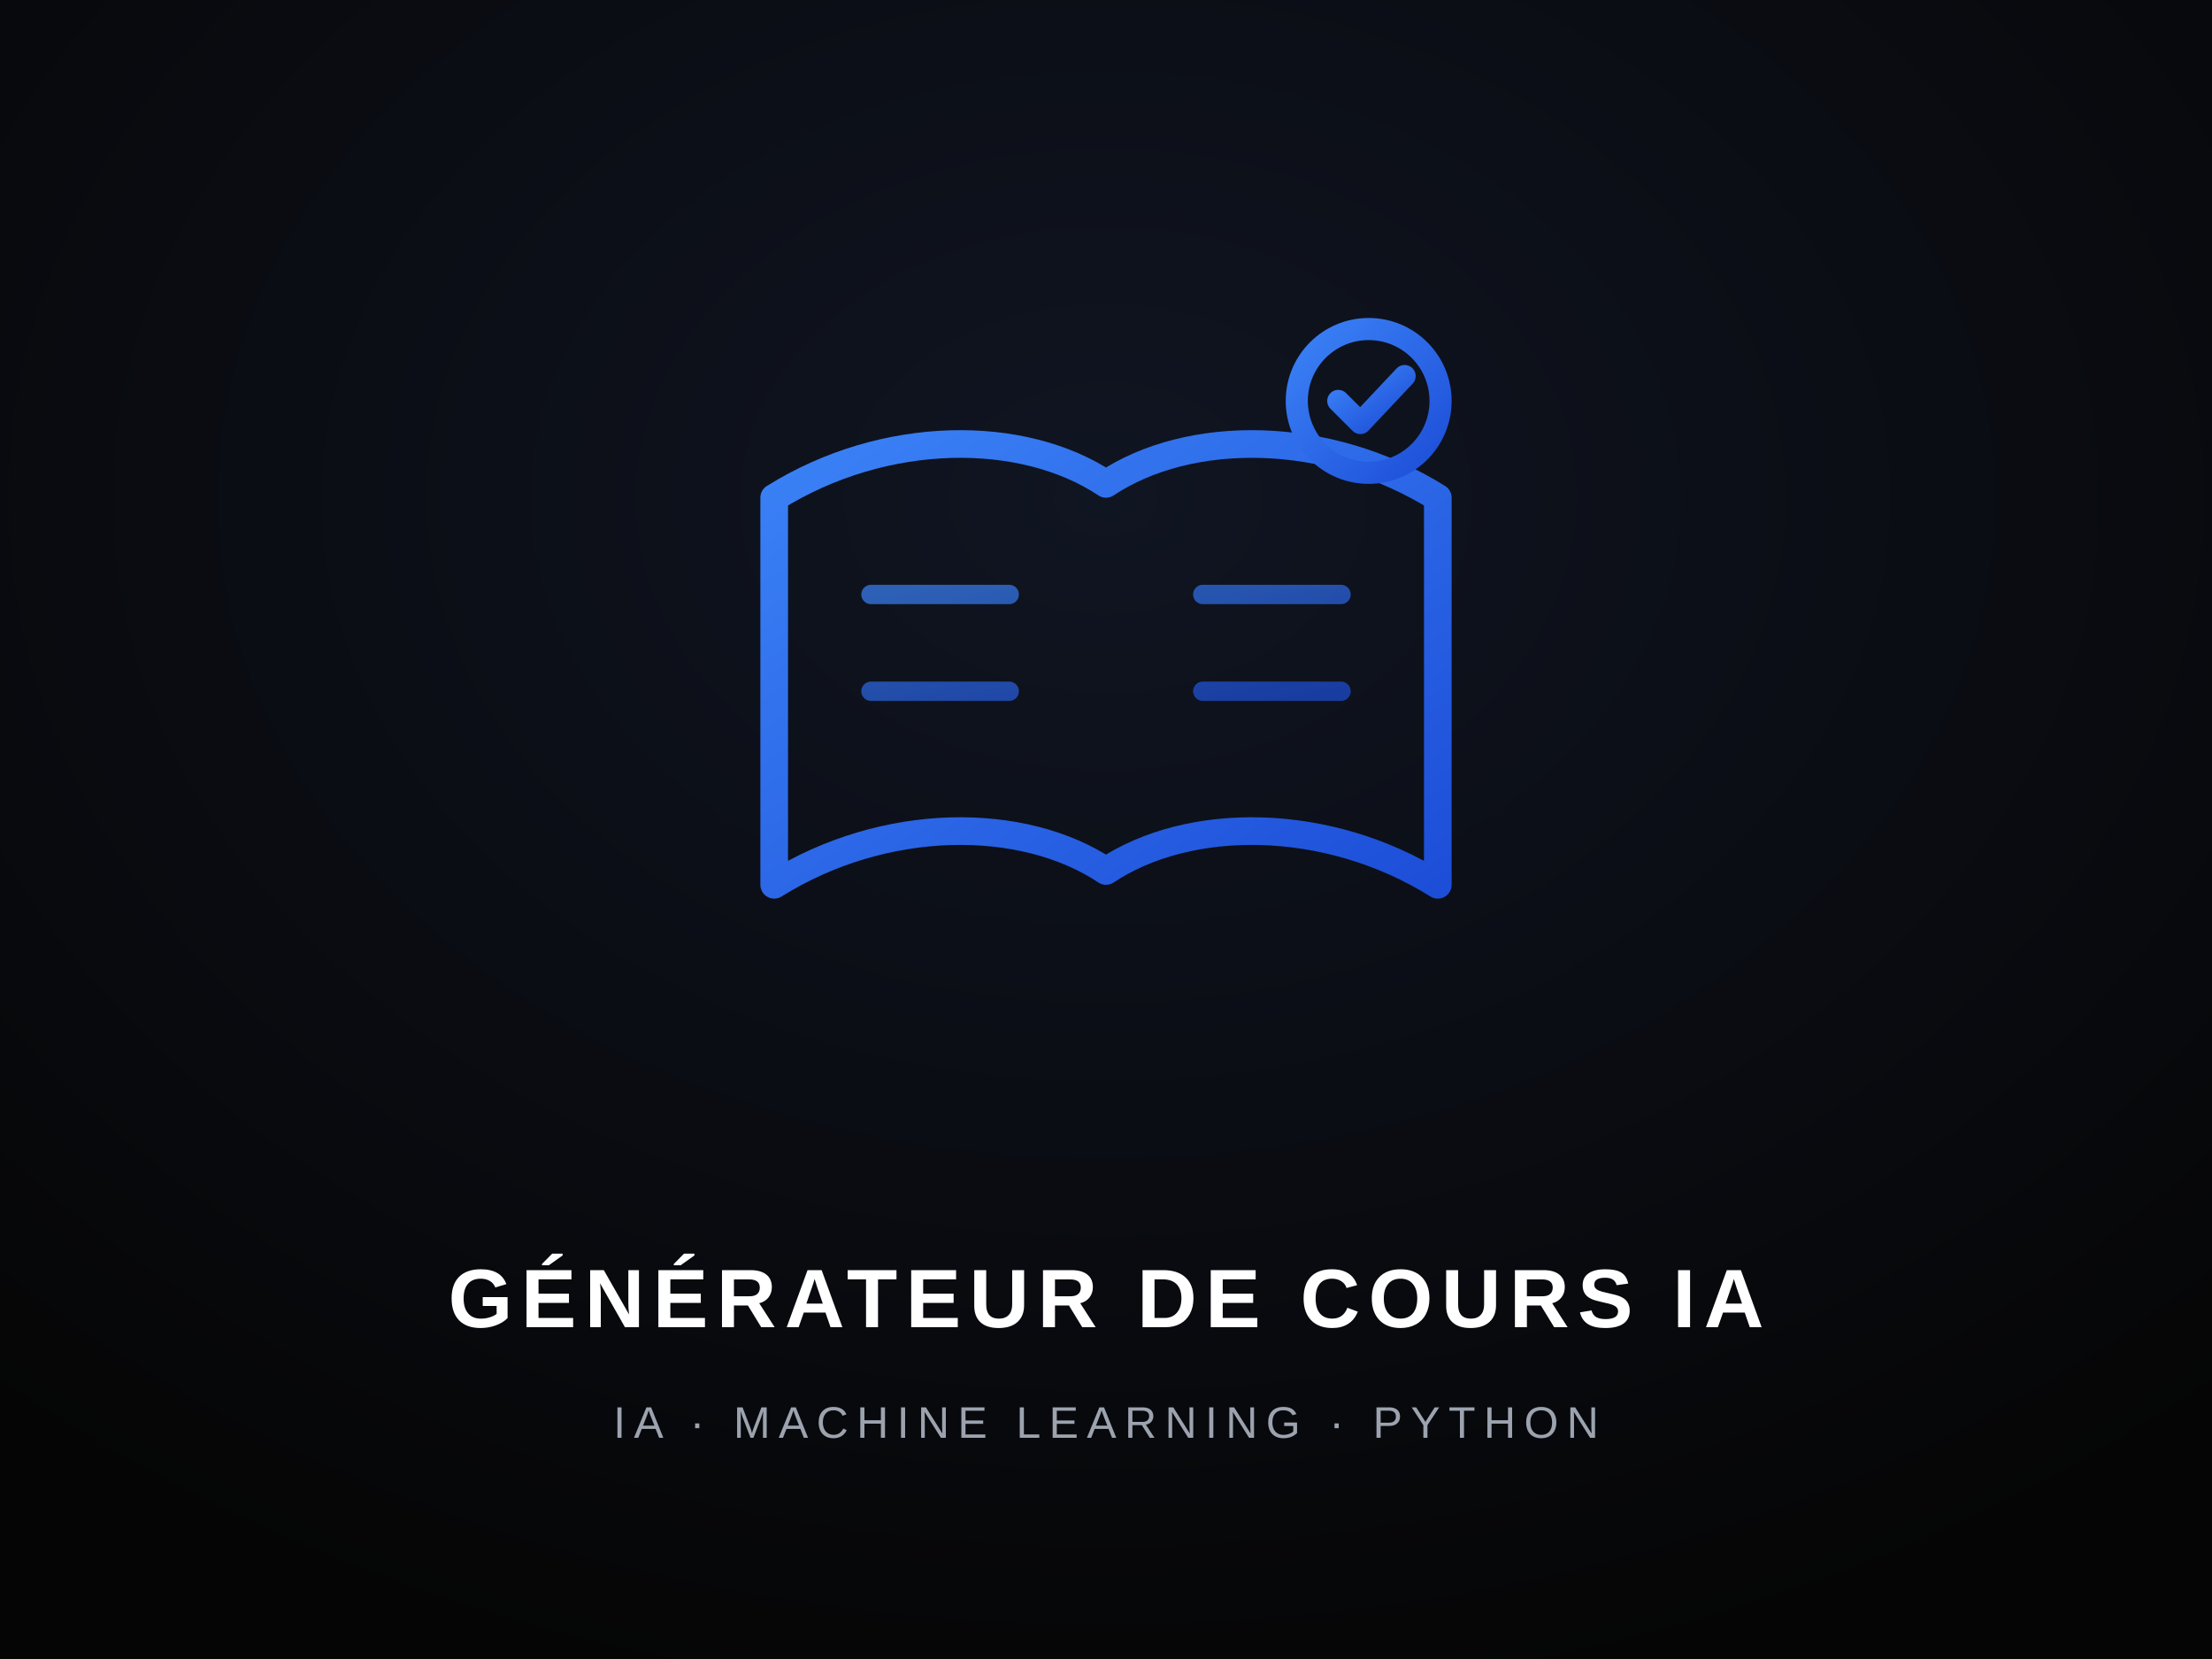
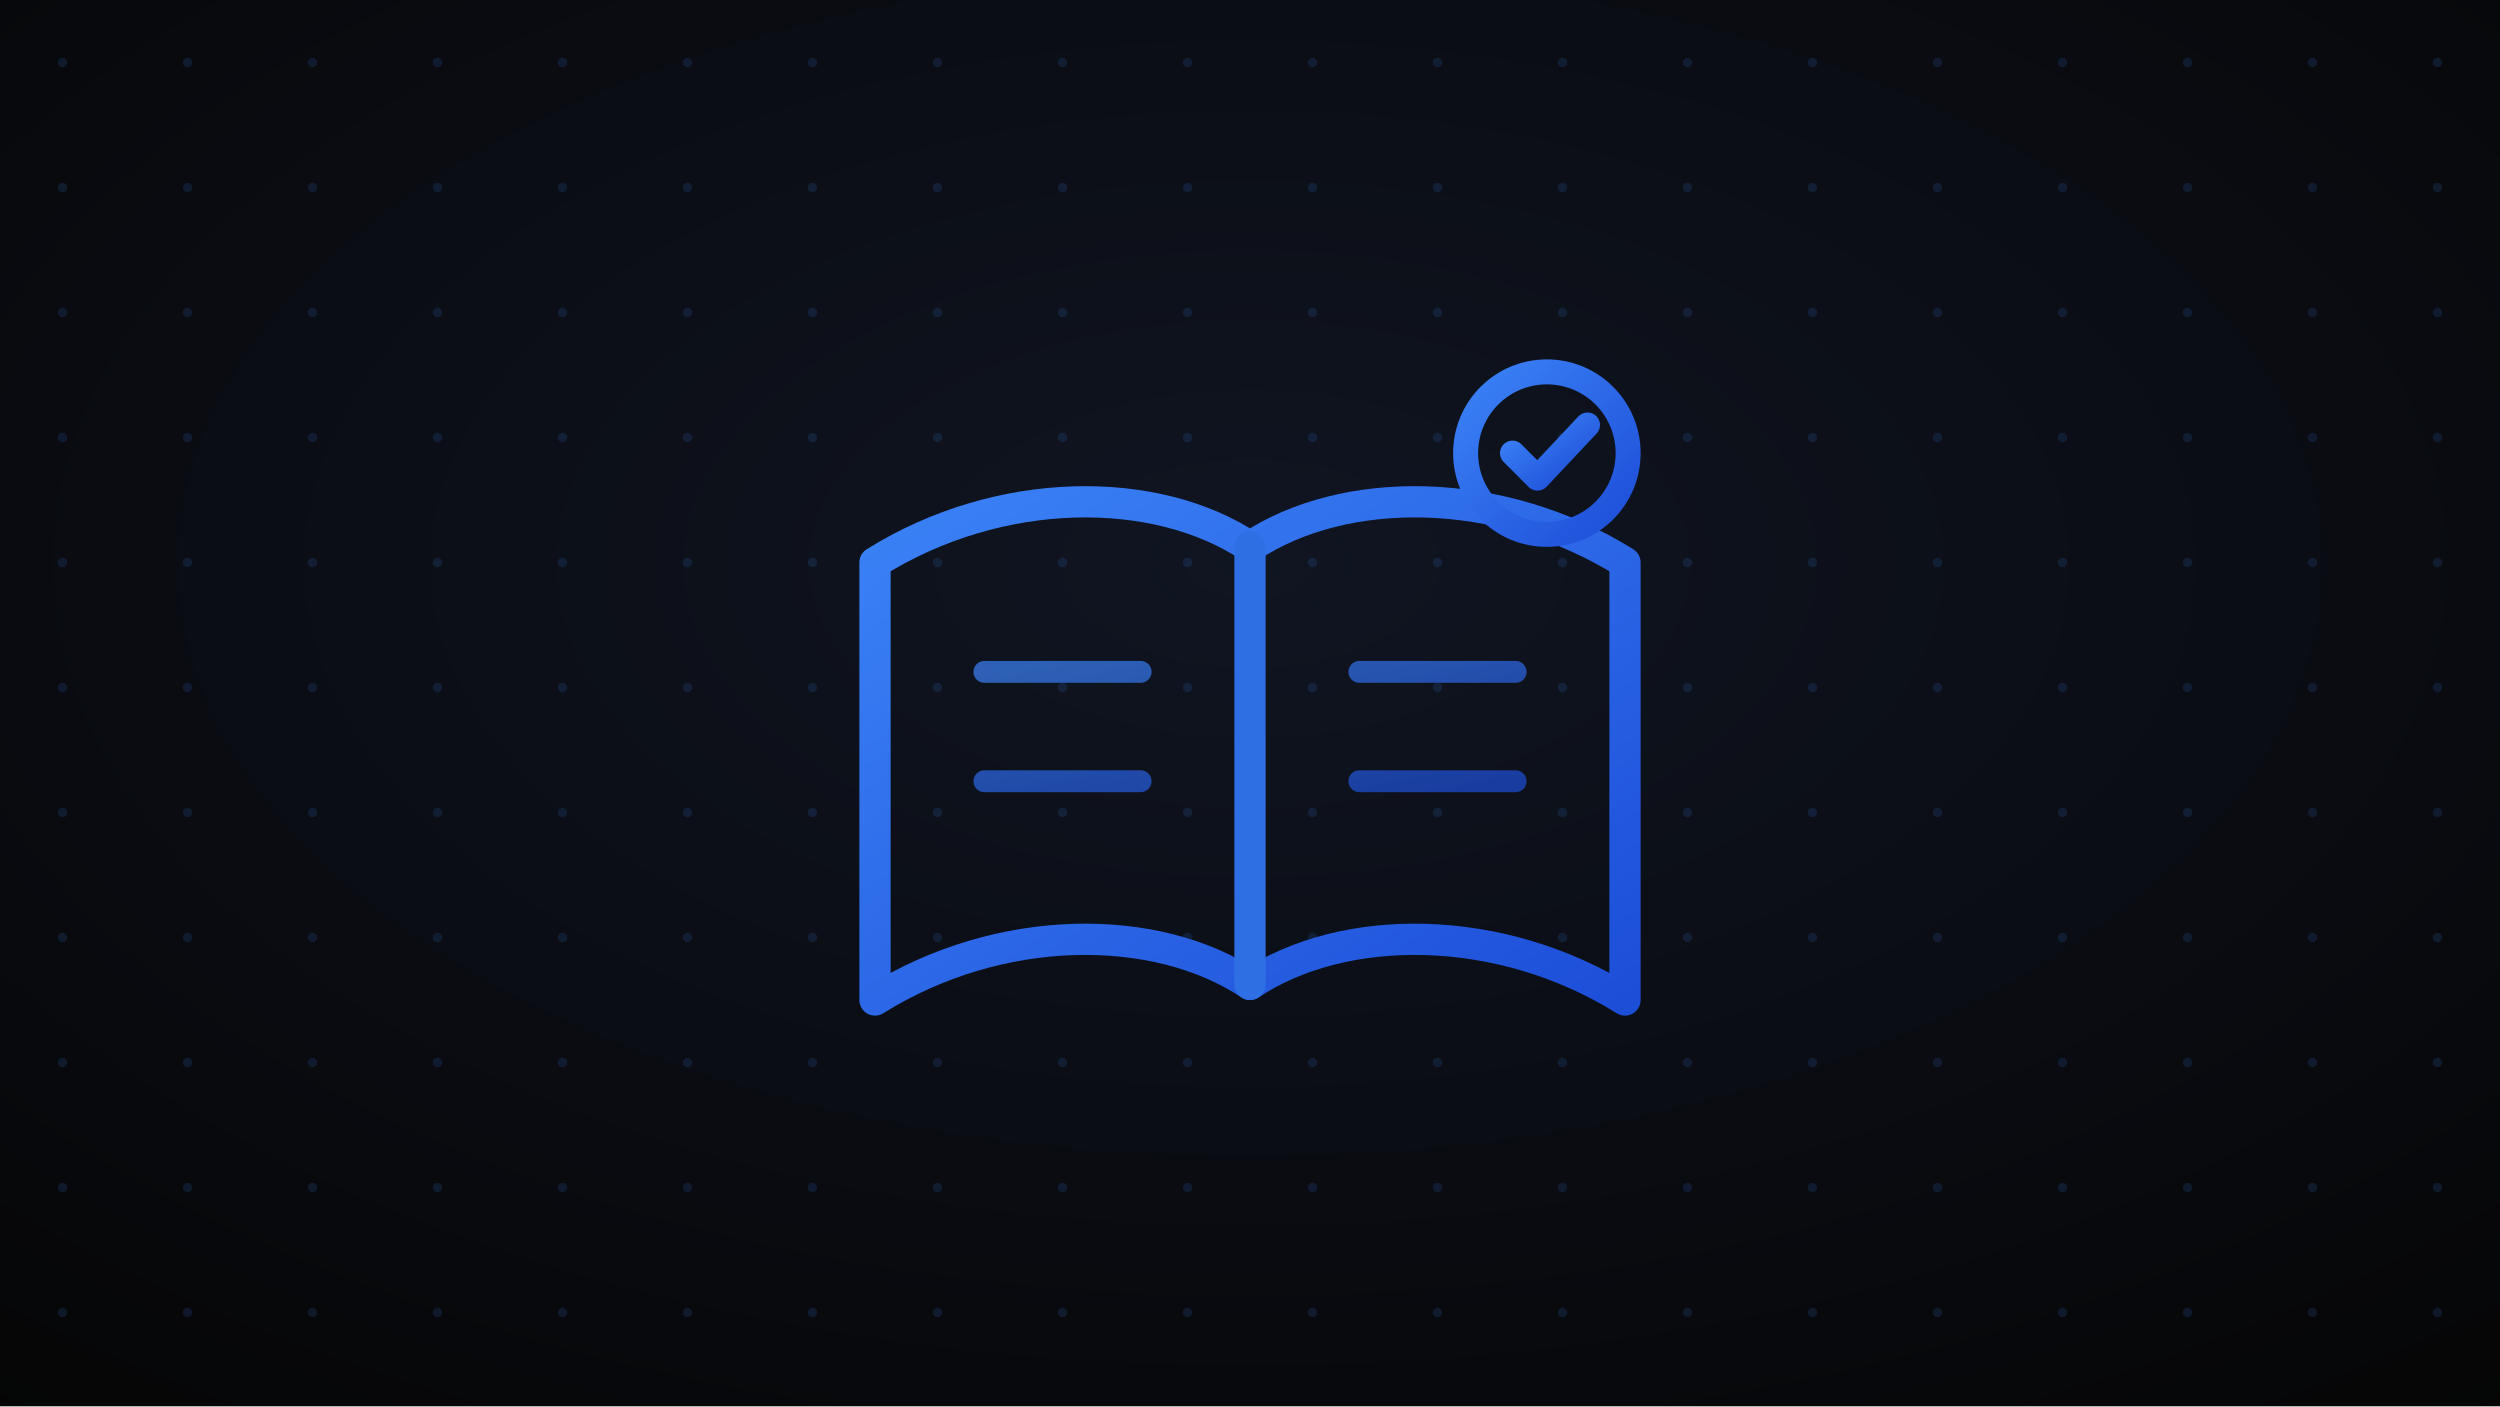
- <svg xmlns="http://www.w3.org/2000/svg" viewBox="0 0 800 600" width="800" height="600">
+ <svg xmlns="http://www.w3.org/2000/svg" viewBox="0 0 800 450" width="800" height="450" role="img" aria-label="Générateur de cours par IA">
  <defs>
-     <radialGradient id="bg" cx="50%" cy="30%" r="75%">
+     <radialGradient id="bg" cx="50%" cy="40%" r="80%">
      <stop offset="0%" stop-color="#101522" />
      <stop offset="100%" stop-color="#050505" />
    </radialGradient>
    <linearGradient id="accent" x1="0%" y1="0%" x2="100%" y2="100%">
      <stop offset="0%" stop-color="#3b82f6" />
      <stop offset="100%" stop-color="#1d4ed8" />
    </linearGradient>
+     <pattern id="dots" width="40" height="40" patternUnits="userSpaceOnUse">
+       <circle cx="20" cy="20" r="1.5" fill="#3b82f6" />
+     </pattern>
  </defs>
-   <rect width="800" height="600" fill="url(#bg)" />
+   <rect width="800" height="450" fill="url(#bg)" />
+   <rect width="800" height="450" fill="url(#dots)" opacity="0.14" />
  <g transform="translate(400,250)" stroke="url(#accent)" stroke-width="10" fill="none" stroke-linecap="round" stroke-linejoin="round">
    <path d="M-120,-70 C-80,-95 -30,-95 0,-75 C30,-95 80,-95 120,-70 L120,70 C80,45 30,45 0,65 C-30,45 -80,45 -120,70 Z" />
-     <path d="M0,-75 L0,65" />
+     <path d="M0,-75 L0,65" stroke="#2f6fe4" />
    <path d="M-85,-35 L-35,-35 M-85,0 L-35,0 M35,-35 L85,-35 M35,0 L85,0" stroke-width="7" opacity="0.7" />
    <circle cx="95" cy="-105" r="26" stroke-width="8" />
    <path d="M84,-105 L92,-97 L108,-114" stroke-width="8" />
  </g>
-   <text x="400" y="480" text-anchor="middle" fill="#ffffff" font-family="Arial, sans-serif" font-size="30" font-weight="700" letter-spacing="3">GÉNÉRATEUR DE COURS IA</text>
-   <text x="400" y="520" text-anchor="middle" fill="#9ca3af" font-family="Arial, sans-serif" font-size="16" letter-spacing="3">IA · MACHINE LEARNING · PYTHON</text>
</svg>
